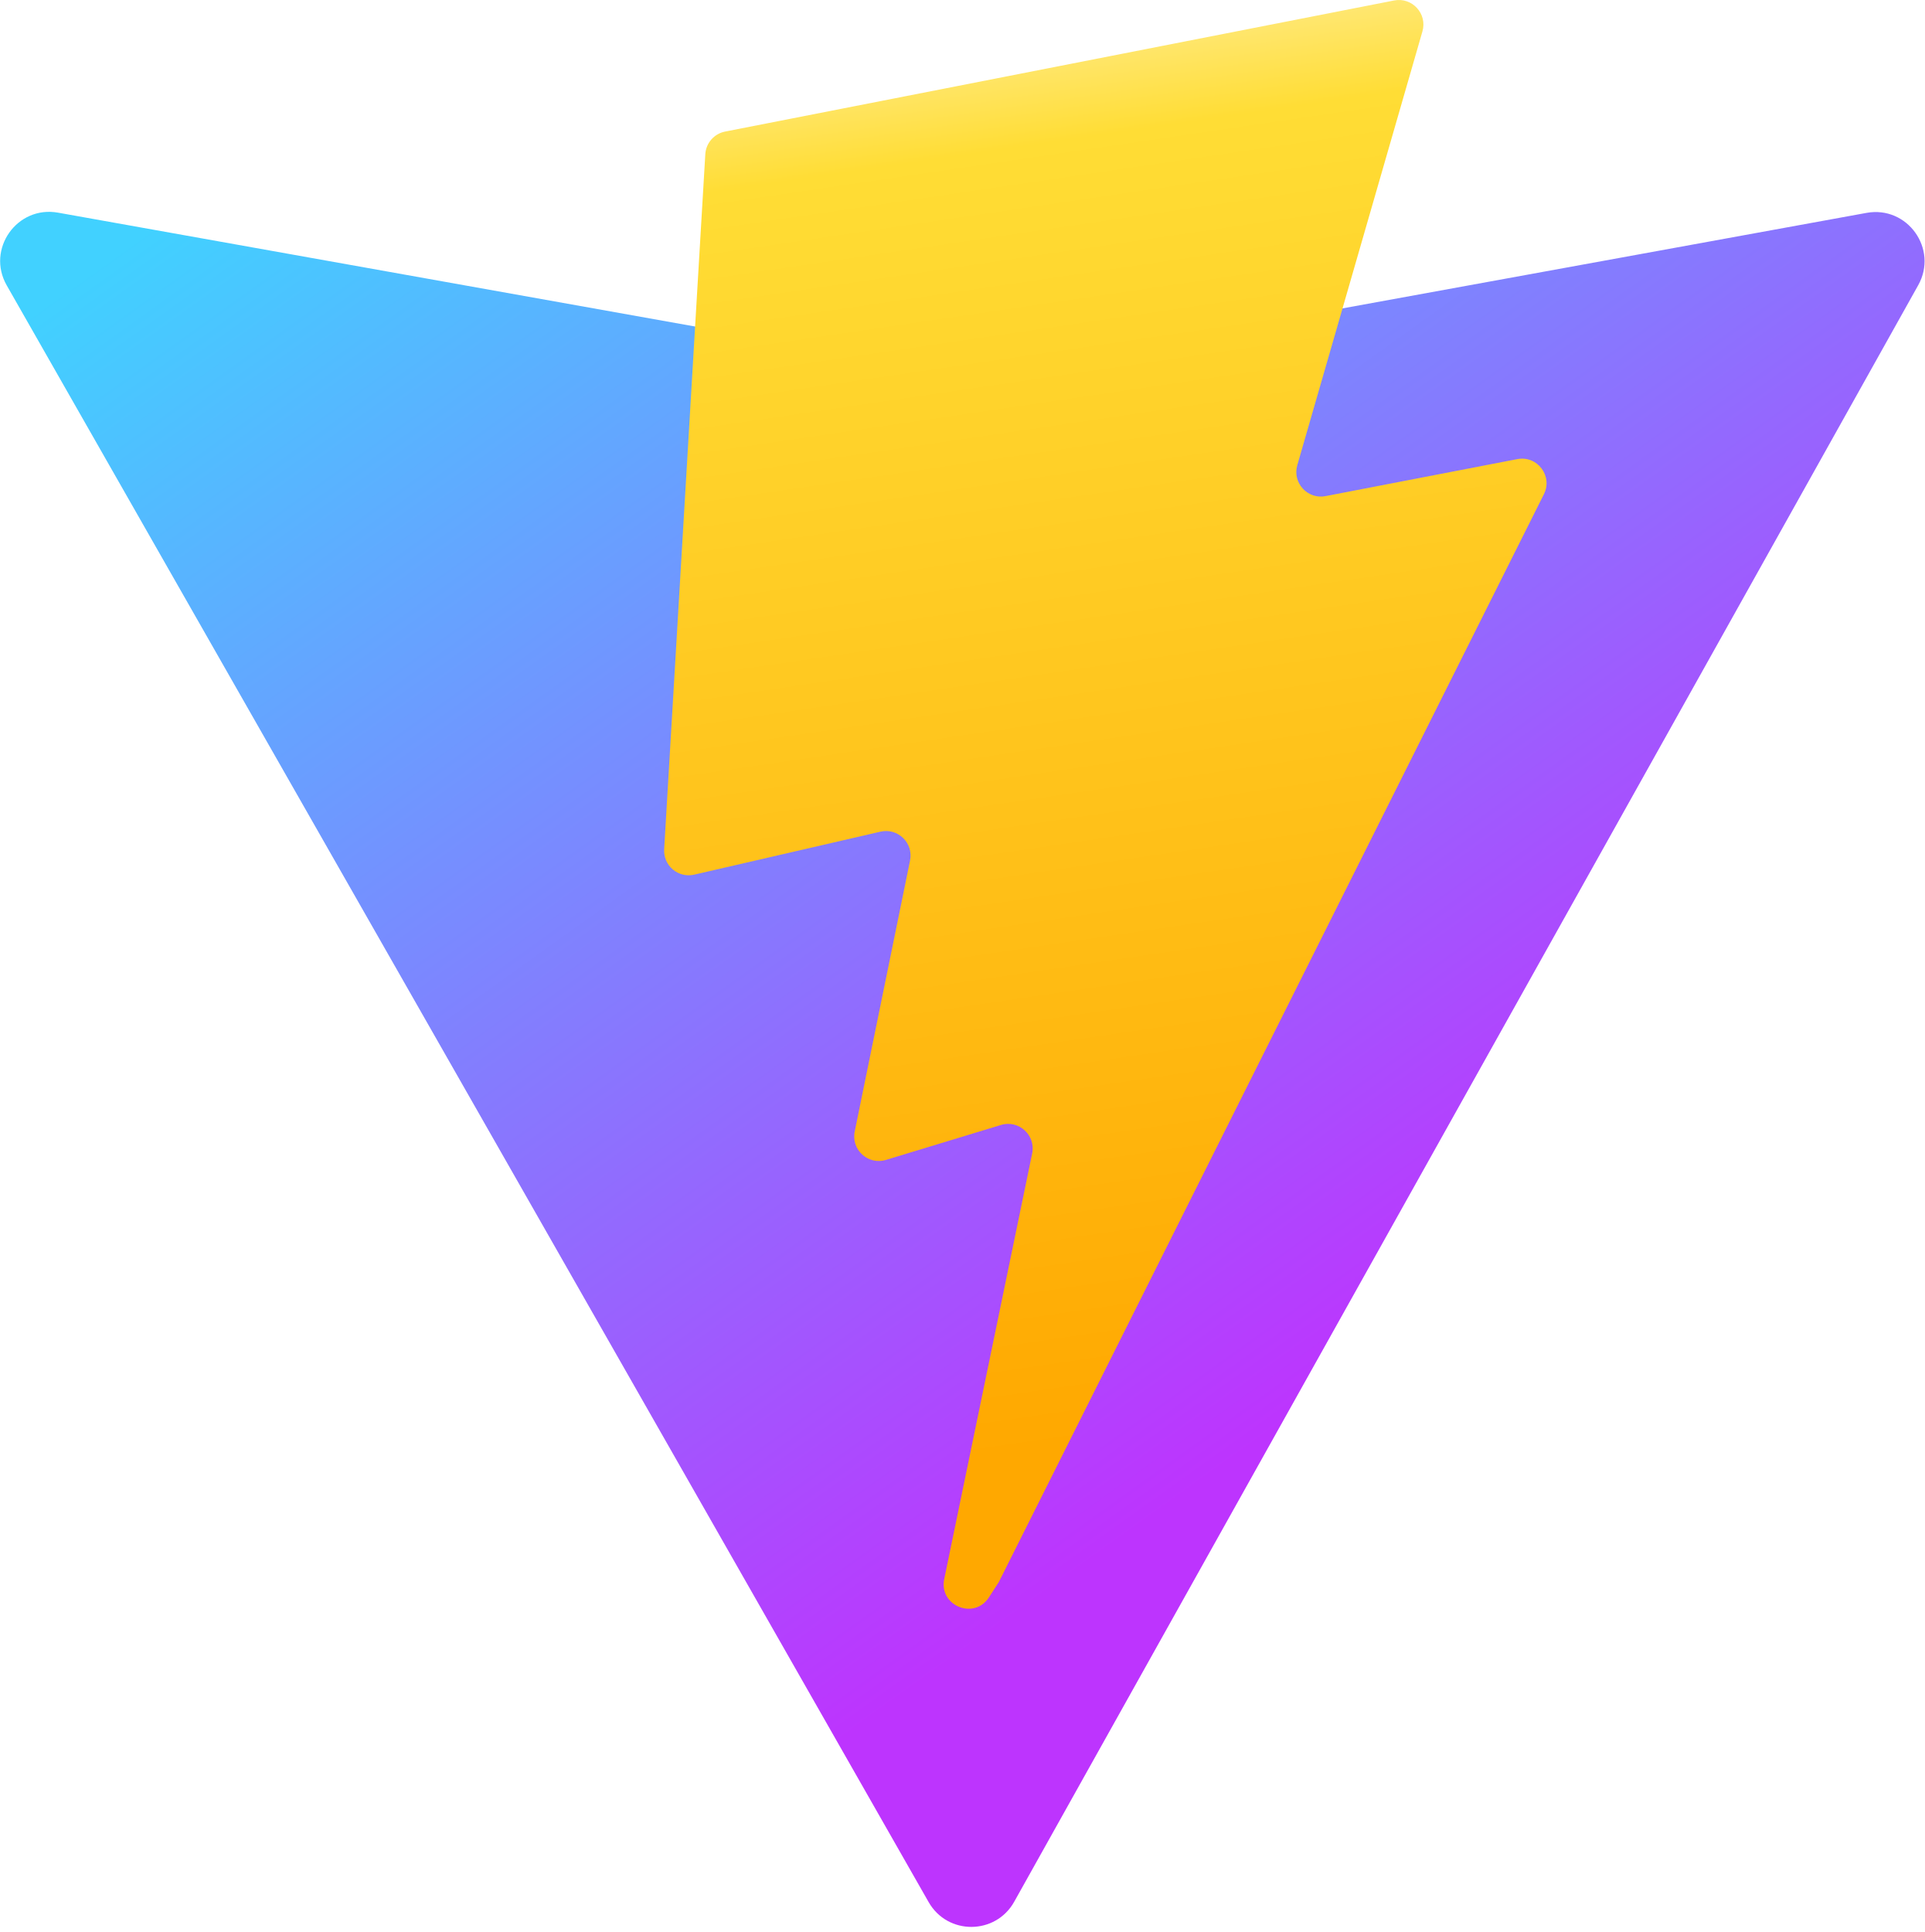
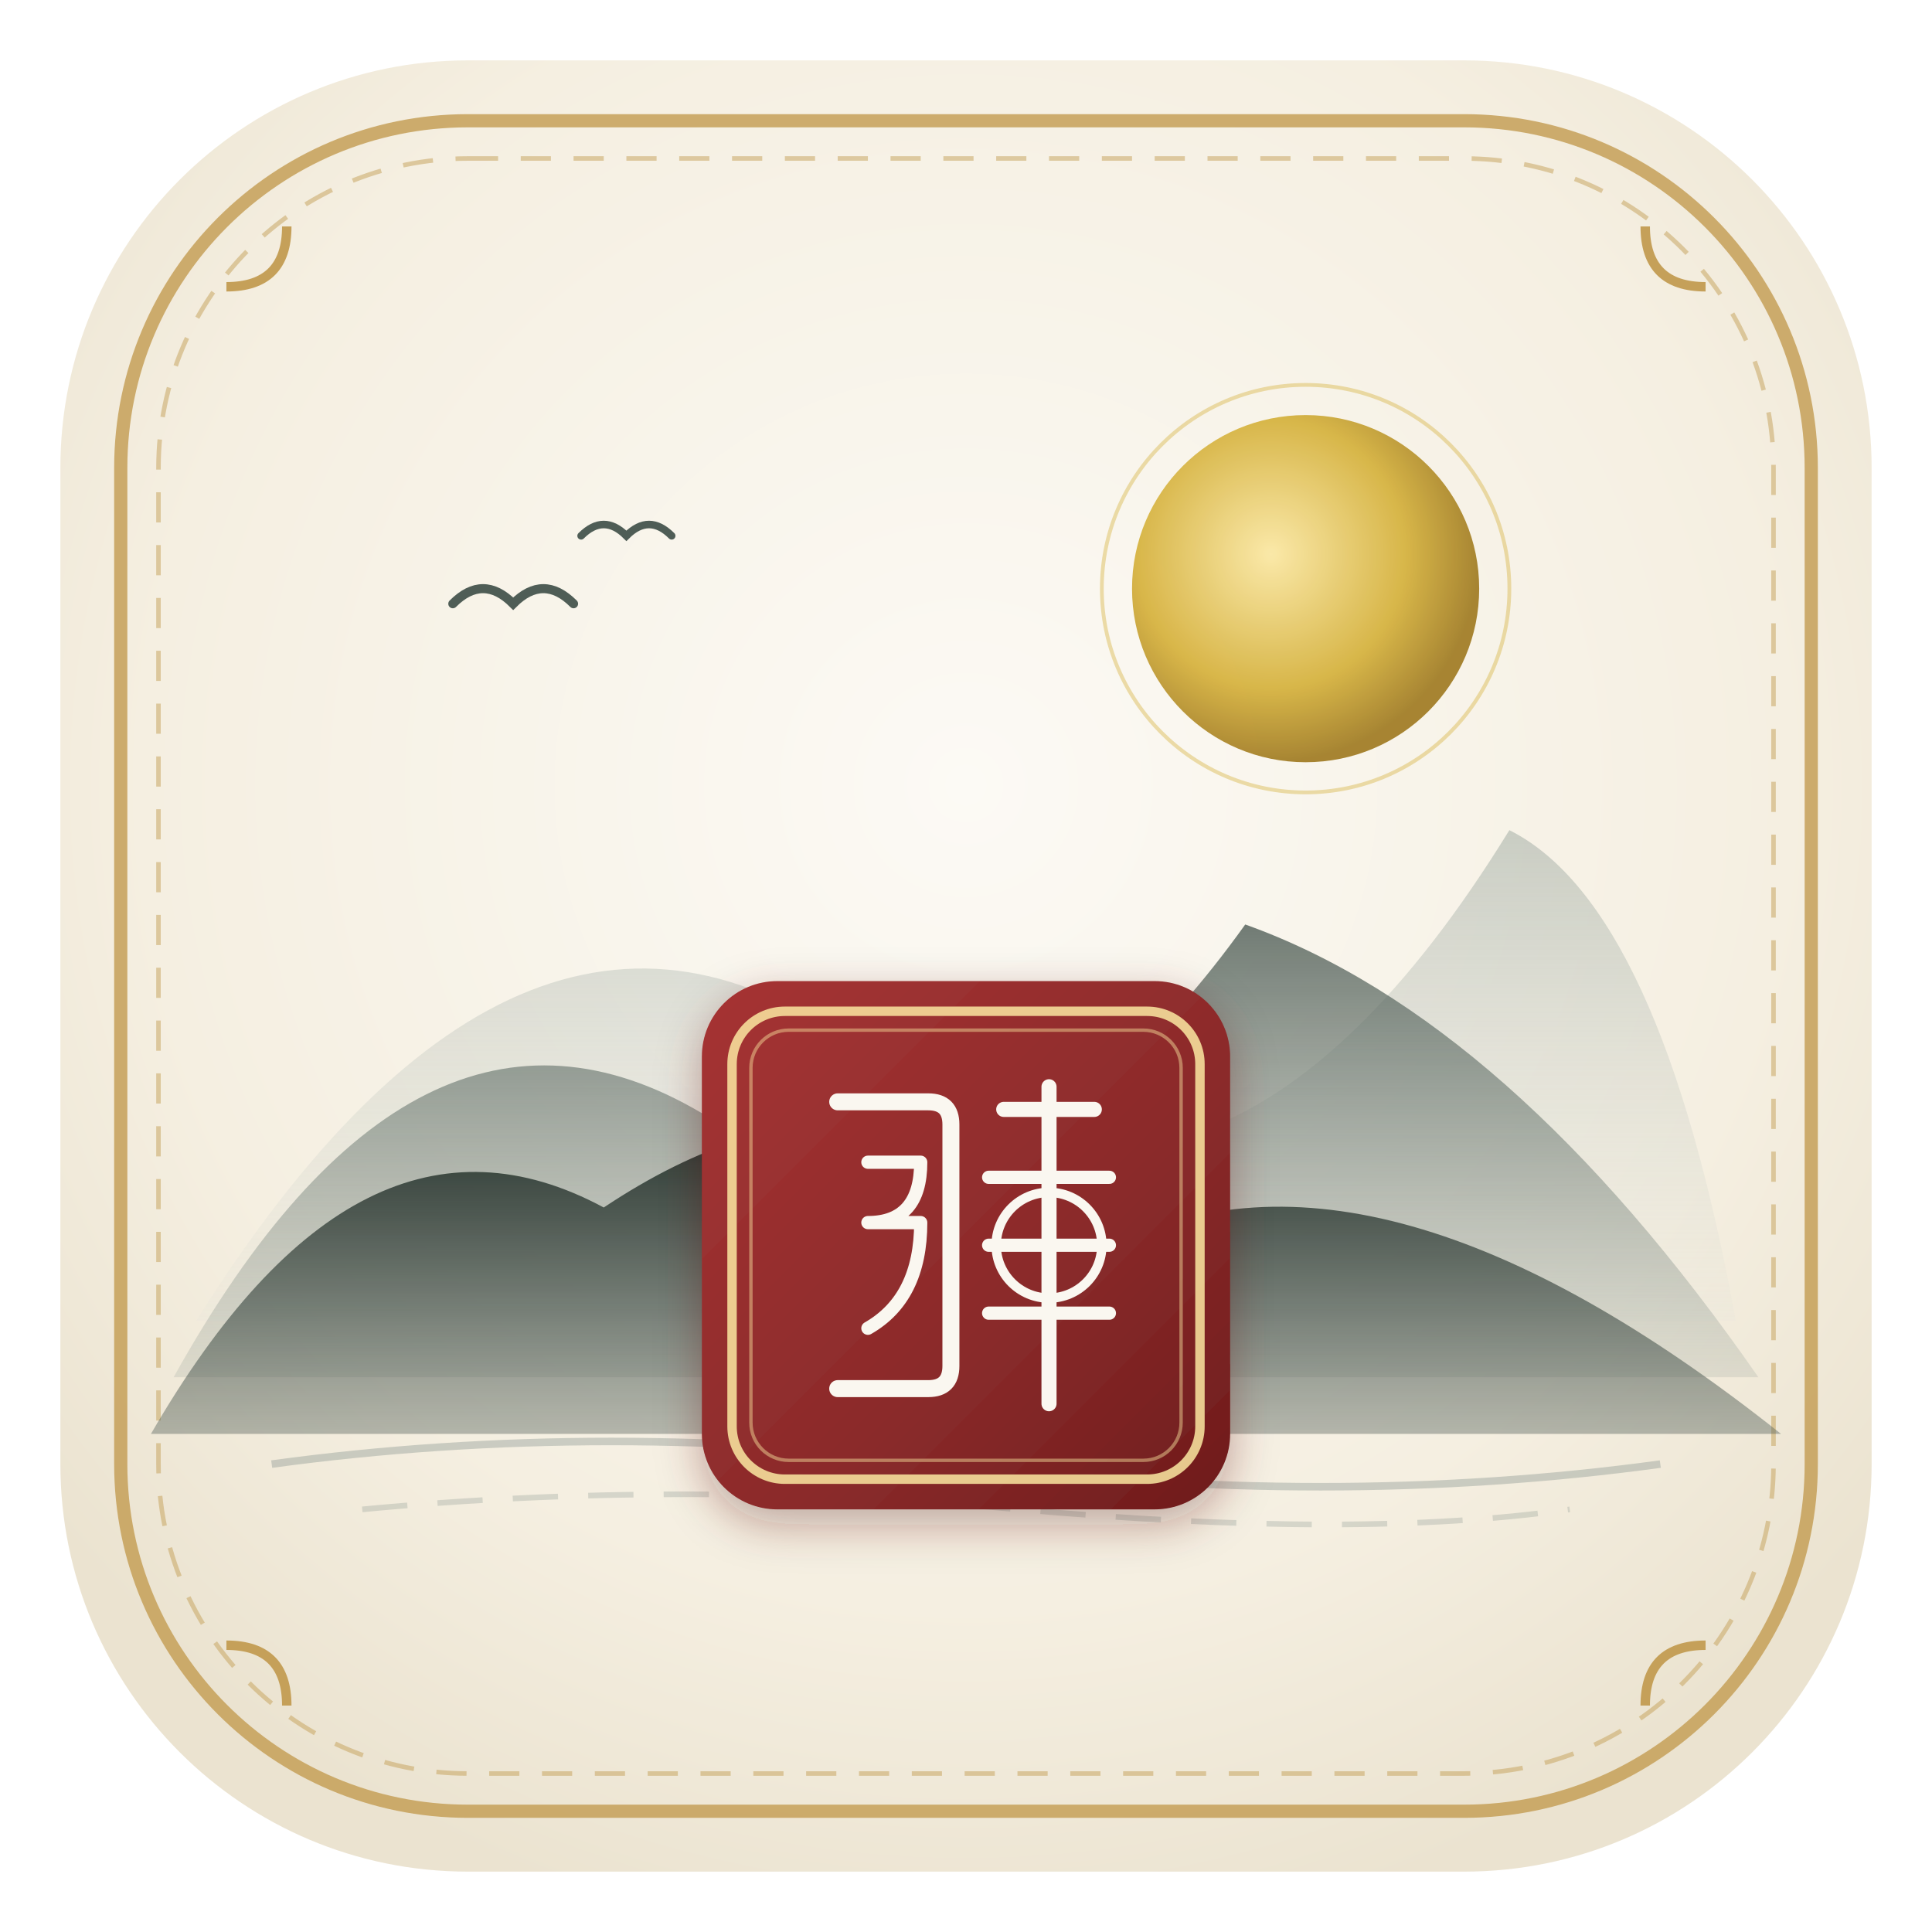
- <svg xmlns="http://www.w3.org/2000/svg" aria-hidden="true" role="img" class="iconify iconify--logos" width="31.88" height="32" preserveAspectRatio="xMidYMid meet" viewBox="0 0 256 257">
+ <svg xmlns="http://www.w3.org/2000/svg" viewBox="0 0 512 512" width="100%" height="100%">
  <defs>
-     <linearGradient id="IconifyId1813088fe1fbc01fb466" x1="-.828%" x2="57.636%" y1="7.652%" y2="78.411%">
-       <stop offset="0%" stop-color="#41D1FF" />
-       <stop offset="100%" stop-color="#BD34FE" />
+     <radialGradient id="paperGrad" cx="50%" cy="40%" r="65%">
+       <stop offset="0%" stop-color="#FCFAF5" />
+       <stop offset="70%" stop-color="#F5EFE1" />
+       <stop offset="100%" stop-color="#EBE3D0" />
+     </radialGradient>
+     <linearGradient id="sealGrad" x1="0%" y1="0%" x2="100%" y2="100%">
+       <stop offset="0%" stop-color="#A63333" />
+       <stop offset="60%" stop-color="#8A2B2B" />
+       <stop offset="100%" stop-color="#6E1B1B" />
    </linearGradient>
-     <linearGradient id="IconifyId1813088fe1fbc01fb467" x1="43.376%" x2="50.316%" y1="2.242%" y2="89.03%">
-       <stop offset="0%" stop-color="#FFEA83" />
-       <stop offset="8.333%" stop-color="#FFDD35" />
-       <stop offset="100%" stop-color="#FFA800" />
+     <linearGradient id="inkMountainBack" x1="50%" y1="0%" x2="50%" y2="100%">
+       <stop offset="0%" stop-color="#9AA69E" stop-opacity="0.5" />
+       <stop offset="100%" stop-color="#D9DDD7" stop-opacity="0.1" />
    </linearGradient>
+     <linearGradient id="inkMountainMid" x1="50%" y1="0%" x2="50%" y2="100%">
+       <stop offset="0%" stop-color="#4F5D56" stop-opacity="0.8" />
+       <stop offset="100%" stop-color="#8A9790" stop-opacity="0.2" />
+     </linearGradient>
+     <linearGradient id="inkMountainFront" x1="50%" y1="0%" x2="50%" y2="100%">
+       <stop offset="0%" stop-color="#24302A" stop-opacity="0.95" />
+       <stop offset="100%" stop-color="#4F5D56" stop-opacity="0.4" />
+     </linearGradient>
+     <radialGradient id="sunMoonGrad" cx="40%" cy="40%" r="60%">
+       <stop offset="0%" stop-color="#FBE7A1" />
+       <stop offset="65%" stop-color="#D4AF37" />
+       <stop offset="100%" stop-color="#9E781E" />
+     </radialGradient>
+     <filter id="sealShadow" x="-10%" y="-10%" width="125%" height="125%">
+       <feDropShadow dx="0" dy="4" stdDeviation="6" flood-color="#5A1A1A" flood-opacity="0.35" />
+     </filter>
  </defs>
-   <path fill="url(#IconifyId1813088fe1fbc01fb466)" d="M255.153 37.938L134.897 252.976c-2.483 4.44-8.862 4.466-11.382.048L.875 37.958c-2.746-4.814 1.371-10.646 6.827-9.67l120.385 21.517a6.537 6.537 0 0 0 2.322-.004l117.867-21.483c5.438-.991 9.574 4.796 6.877 9.62Z" />
-   <path fill="url(#IconifyId1813088fe1fbc01fb467)" d="M185.432.063L96.44 17.501a3.268 3.268 0 0 0-2.634 3.014l-5.474 92.456a3.268 3.268 0 0 0 3.997 3.378l24.777-5.718c2.318-.535 4.413 1.507 3.936 3.838l-7.361 36.047c-.495 2.426 1.782 4.5 4.151 3.78l15.304-4.649c2.372-.72 4.652 1.36 4.15 3.788l-11.698 56.621c-.732 3.542 3.979 5.473 5.943 2.437l1.313-2.028l72.516-144.72c1.215-2.423-.88-5.186-3.54-4.672l-25.505 4.922c-2.396.462-4.435-1.77-3.759-4.114l16.646-57.705c.677-2.35-1.37-4.583-3.769-4.113Z" />
+   <rect x="16" y="16" width="480" height="480" rx="108" fill="url(#paperGrad)" />
+   <rect x="32" y="32" width="448" height="448" rx="92" fill="none" stroke="#C5A059" stroke-width="3.5" stroke-opacity="0.85" />
+   <rect x="42" y="42" width="428" height="428" rx="82" fill="none" stroke="#C5A059" stroke-width="1.2" stroke-dasharray="8,6" stroke-opacity="0.5" />
+   <path d="M 60 76 Q 76 76 76 60" fill="none" stroke="#C5A059" stroke-width="2.5" />
+   <path d="M 452 76 Q 436 76 436 60" fill="none" stroke="#C5A059" stroke-width="2.5" />
+   <path d="M 60 436 Q 76 436 76 452" fill="none" stroke="#C5A059" stroke-width="2.5" />
+   <path d="M 452 436 Q 436 436 436 452" fill="none" stroke="#C5A059" stroke-width="2.5" />
+   <circle cx="346" cy="156" r="46" fill="url(#sunMoonGrad)" opacity="0.9" />
+   <circle cx="346" cy="156" r="54" fill="none" stroke="#D4AF37" stroke-width="1" opacity="0.4" />
+   <path d="M 52 350 Q 140 210 230 280 T 400 220 Q 440 240 460 350 Z" fill="url(#inkMountainBack)" />
+   <path d="M 46 365 Q 110 250 186 295 T 330 245 Q 400 270 466 365 Z" fill="url(#inkMountainMid)" />
+   <path d="M 40 380 Q 95 285 160 320 Q 235 270 295 330 Q 365 295 472 380 Z" fill="url(#inkMountainFront)" />
+   <path d="M 72 388 Q 160 376 256 388 T 440 388" fill="none" stroke="#8A9790" stroke-width="2" opacity="0.4" />
+   <path d="M 96 400 Q 180 392 270 400 T 416 400" fill="none" stroke="#8A9790" stroke-width="1.5" stroke-dasharray="12,8" opacity="0.3" />
+   <g transform="translate(186, 260)" filter="url(#sealShadow)">
+     <rect x="0" y="0" width="140" height="140" rx="20" fill="url(#sealGrad)" />
+     <rect x="8" y="8" width="124" height="124" rx="14" fill="none" stroke="#FBE7A1" stroke-width="2.5" stroke-opacity="0.85" />
+     <rect x="13" y="13" width="114" height="114" rx="10" fill="none" stroke="#FBE7A1" stroke-width="0.9" stroke-opacity="0.45" />
+     <path d="M 36 32 L 60 32 Q 66 32 66 38 L 66 102 Q 66 108 60 108 L 36 108" fill="none" stroke="#FAF7F0" stroke-width="4.5" stroke-linecap="round" stroke-linejoin="round" />
+     <path d="M 44 48 L 58 48 Q 58 64 44 64 L 58 64 Q 58 84 44 92" fill="none" stroke="#FAF7F0" stroke-width="3.5" stroke-linecap="round" stroke-linejoin="round" />
+     <path d="M 80 34 L 104 34 M 92 28 L 92 112" fill="none" stroke="#FAF7F0" stroke-width="4" stroke-linecap="round" />
+     <path d="M 76 52 L 108 52 M 76 70 L 108 70 M 76 88 L 108 88" fill="none" stroke="#FAF7F0" stroke-width="3.5" stroke-linecap="round" />
+     <circle cx="92" cy="70" r="14" fill="none" stroke="#FAF7F0" stroke-width="2.5" />
+   </g>
+   <path d="M 120 160 Q 128 152 136 160 Q 144 152 152 160" fill="none" stroke="#4F5D56" stroke-width="2.4" stroke-linecap="round" />
+   <path d="M 154 142 Q 160 136 166 142 Q 172 136 178 142" fill="none" stroke="#4F5D56" stroke-width="2" stroke-linecap="round" />
</svg>
